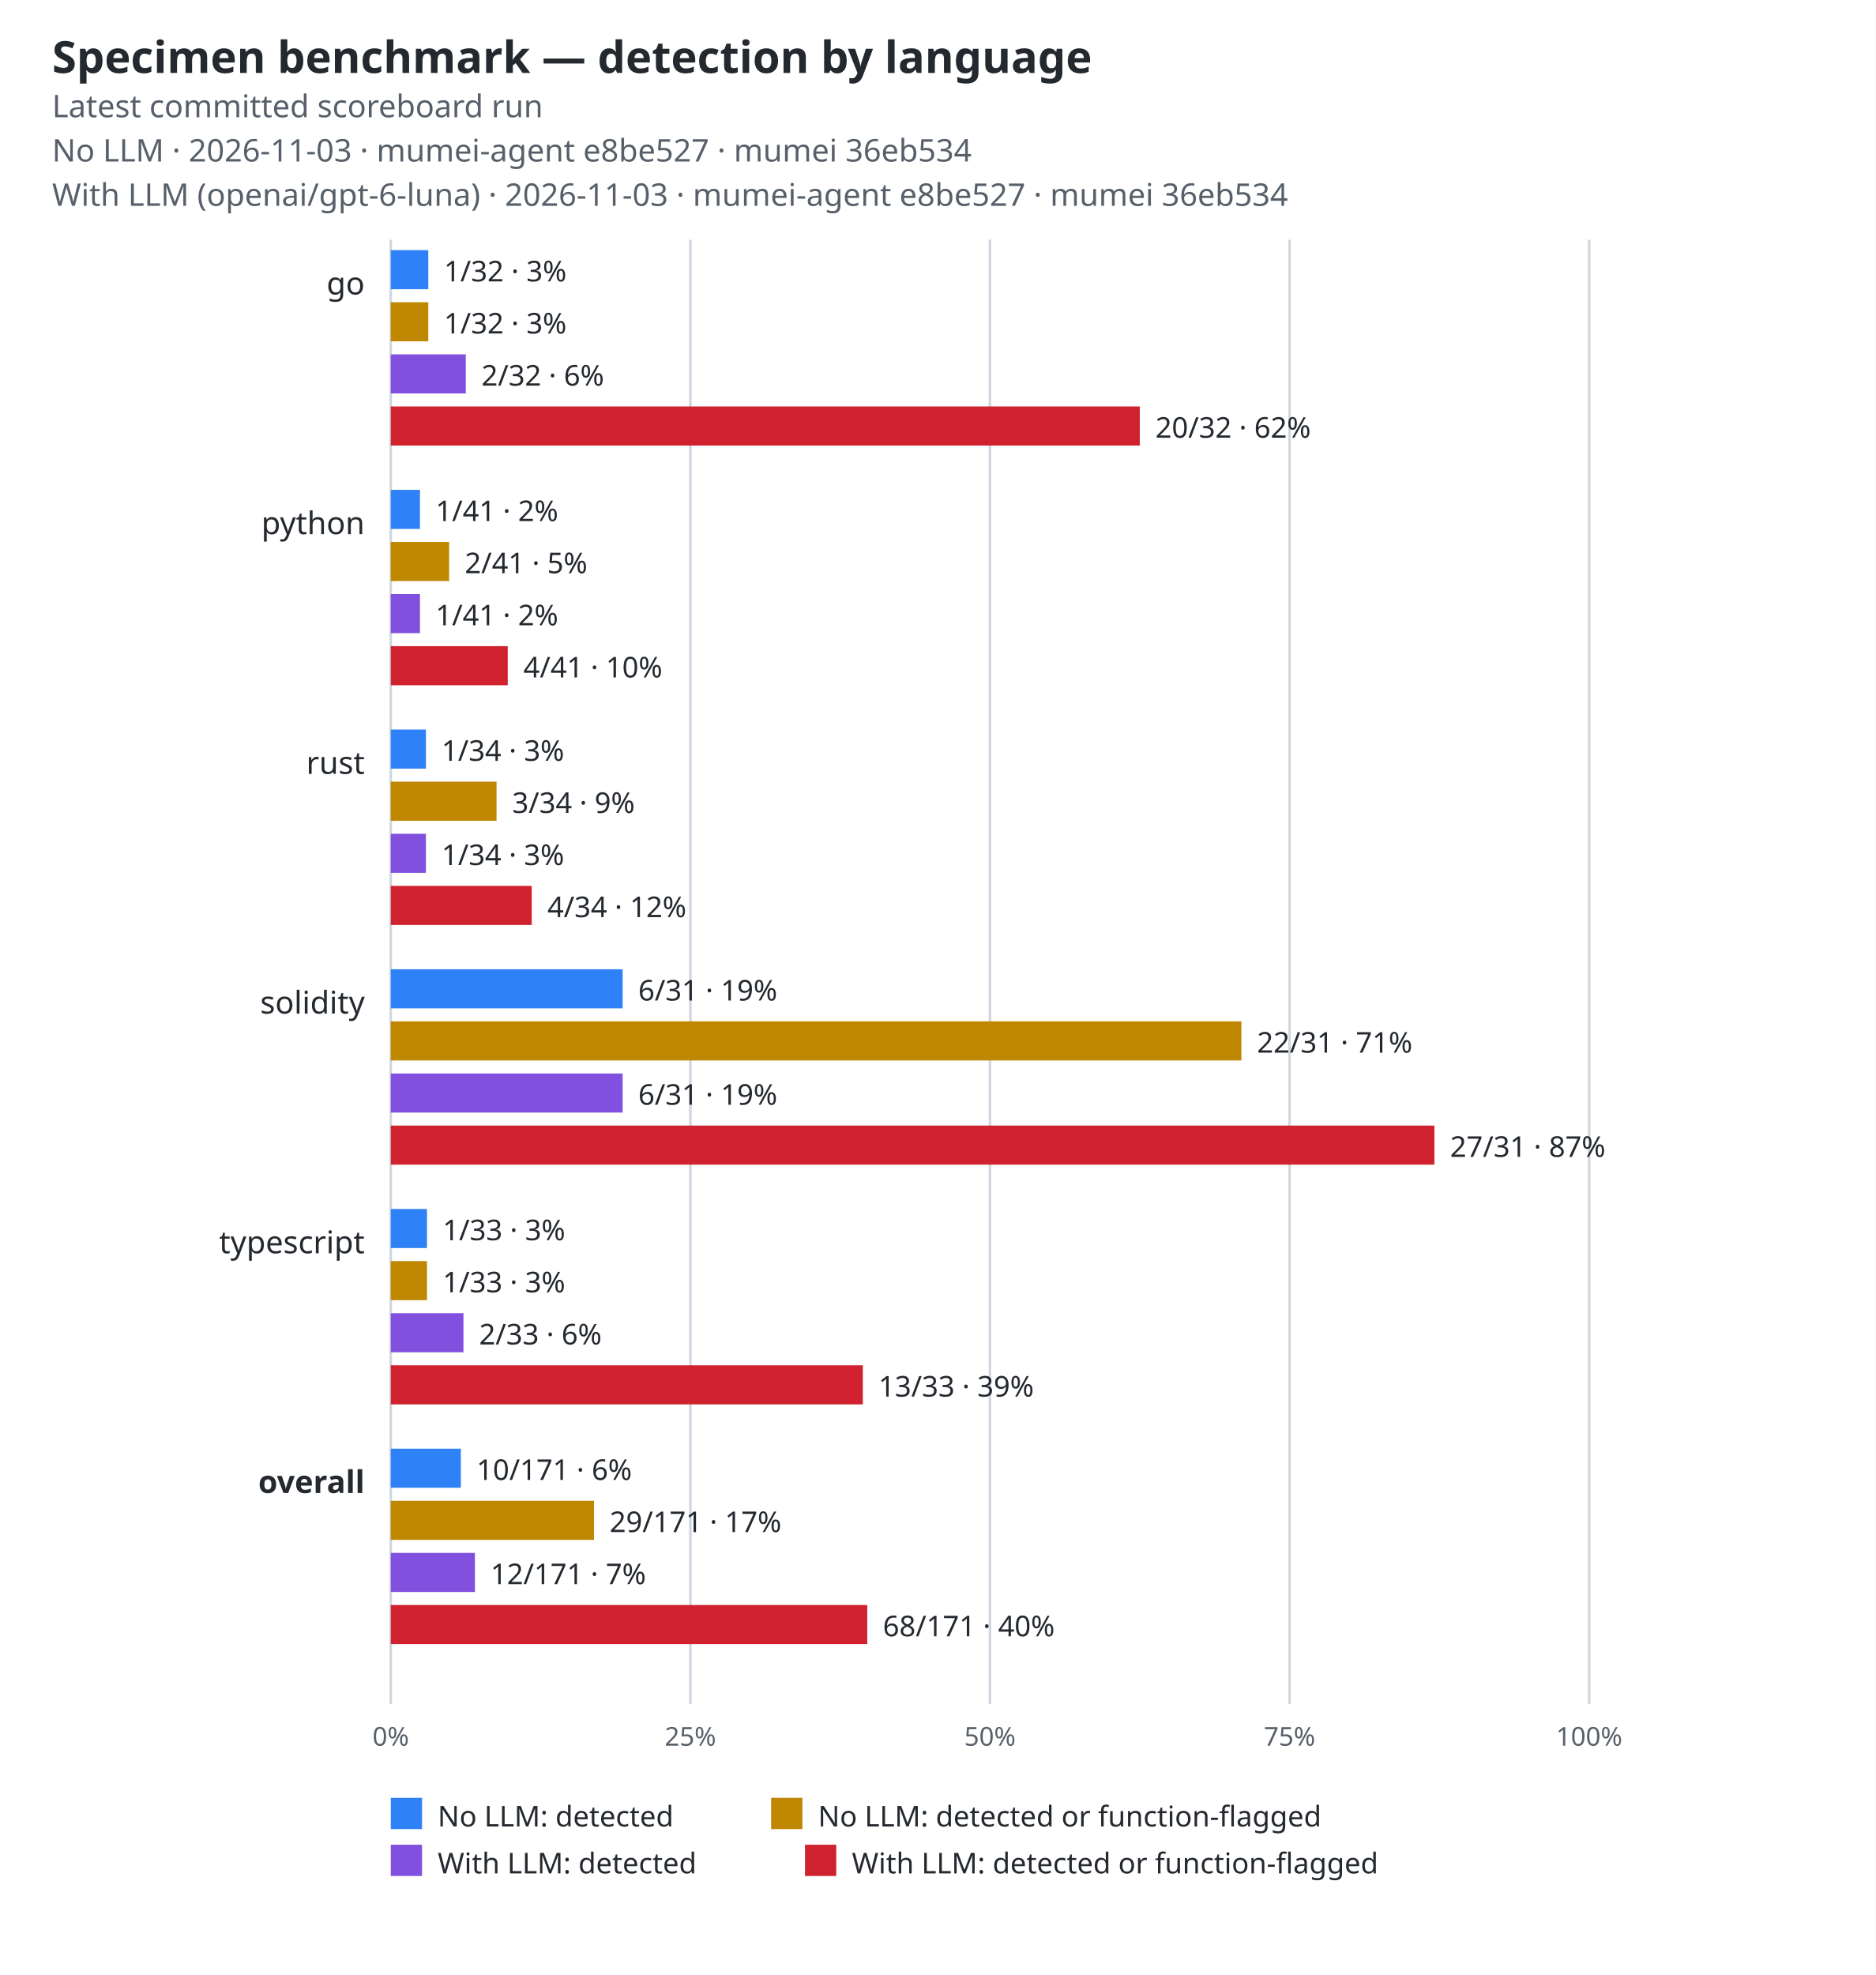
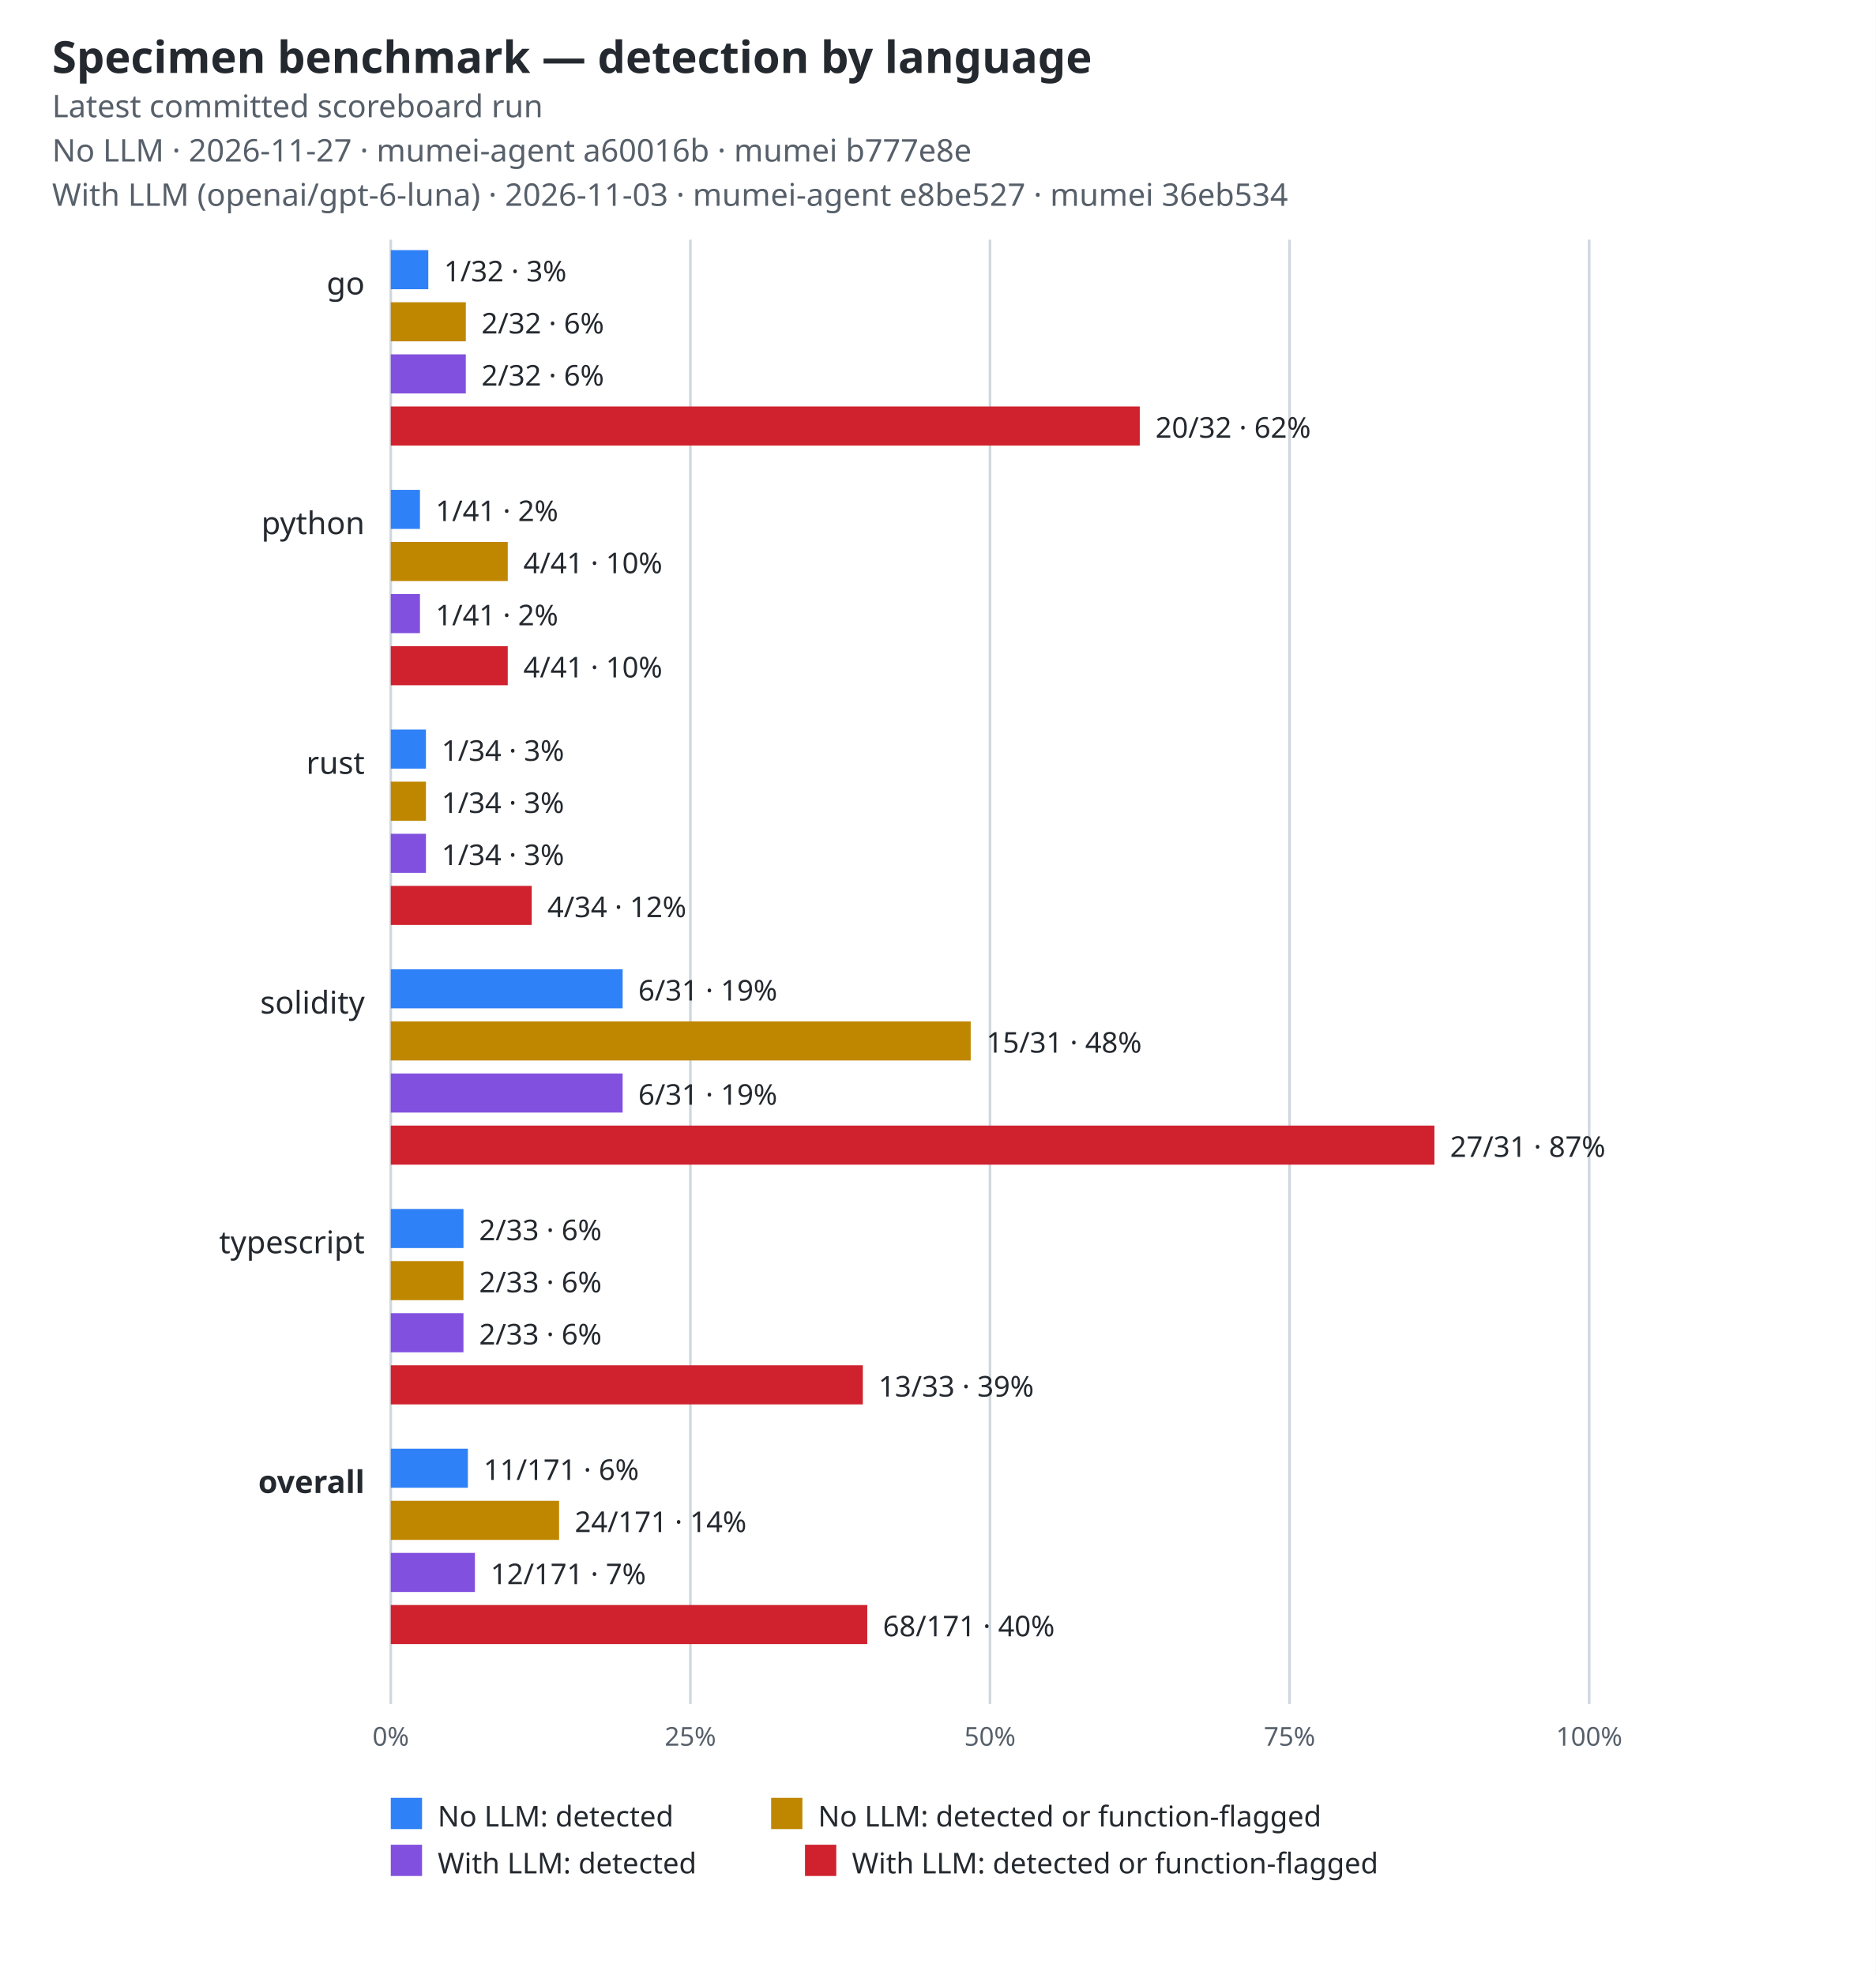
<svg xmlns="http://www.w3.org/2000/svg" viewBox="0 0 720 758" font-family="sans-serif">
  <rect width="720" height="758" fill="white" />
  <text x="20" y="28" font-size="17" font-weight="bold" fill="#24292f">Specimen benchmark — detection by language</text>
  <text x="20" y="45" font-size="12" fill="#57606a">Latest committed scoreboard run</text>
-   <text x="20" y="62" font-size="12" fill="#57606a">No LLM · 2026-11-03 · mumei-agent e8be527 · mumei 36eb534</text>
+   <text x="20" y="62" font-size="12" fill="#57606a">No LLM · 2026-11-27 · mumei-agent a60016b · mumei b777e8e</text>
  <text x="20" y="79" font-size="12" fill="#57606a">With LLM (openai/gpt-6-luna) · 2026-11-03 · mumei-agent e8be527 · mumei 36eb534</text>
  <line x1="150.0" y1="92" x2="150.0" y2="654" stroke="#d0d7de" stroke-width="1" />
  <text x="150.0" y="670" font-size="10" fill="#57606a" text-anchor="middle">0%</text>
  <line x1="265.0" y1="92" x2="265.0" y2="654" stroke="#d0d7de" stroke-width="1" />
  <text x="265.0" y="670" font-size="10" fill="#57606a" text-anchor="middle">25%</text>
  <line x1="380.0" y1="92" x2="380.0" y2="654" stroke="#d0d7de" stroke-width="1" />
  <text x="380.0" y="670" font-size="10" fill="#57606a" text-anchor="middle">50%</text>
  <line x1="495.0" y1="92" x2="495.0" y2="654" stroke="#d0d7de" stroke-width="1" />
  <text x="495.0" y="670" font-size="10" fill="#57606a" text-anchor="middle">75%</text>
  <line x1="610.0" y1="92" x2="610.0" y2="654" stroke="#d0d7de" stroke-width="1" />
  <text x="610.0" y="670" font-size="10" fill="#57606a" text-anchor="middle">100%</text>
  <text x="140" y="113" font-size="12" font-weight="normal" fill="#24292f" text-anchor="end">go</text>
  <rect x="150" y="96" width="14.4" height="15" fill="#2f81f7" />
  <text x="170.4" y="108" font-size="11" fill="#24292f">1/32 · 3%</text>
-   <rect x="150" y="116" width="14.4" height="15" fill="#bf8700" />
-   <text x="170.4" y="128" font-size="11" fill="#24292f">1/32 · 3%</text>
+   <rect x="150" y="116" width="28.8" height="15" fill="#bf8700" />
+   <text x="184.8" y="128" font-size="11" fill="#24292f">2/32 · 6%</text>
  <rect x="150" y="136" width="28.8" height="15" fill="#8250df" />
  <text x="184.8" y="148" font-size="11" fill="#24292f">2/32 · 6%</text>
  <rect x="150" y="156" width="287.5" height="15" fill="#cf222e" />
  <text x="443.5" y="168" font-size="11" fill="#24292f">20/32 · 62%</text>
  <text x="140" y="205" font-size="12" font-weight="normal" fill="#24292f" text-anchor="end">python</text>
  <rect x="150" y="188" width="11.2" height="15" fill="#2f81f7" />
  <text x="167.2" y="200" font-size="11" fill="#24292f">1/41 · 2%</text>
-   <rect x="150" y="208" width="22.4" height="15" fill="#bf8700" />
-   <text x="178.4" y="220" font-size="11" fill="#24292f">2/41 · 5%</text>
+   <rect x="150" y="208" width="44.9" height="15" fill="#bf8700" />
+   <text x="200.9" y="220" font-size="11" fill="#24292f">4/41 · 10%</text>
  <rect x="150" y="228" width="11.2" height="15" fill="#8250df" />
  <text x="167.2" y="240" font-size="11" fill="#24292f">1/41 · 2%</text>
  <rect x="150" y="248" width="44.9" height="15" fill="#cf222e" />
  <text x="200.9" y="260" font-size="11" fill="#24292f">4/41 · 10%</text>
  <text x="140" y="297" font-size="12" font-weight="normal" fill="#24292f" text-anchor="end">rust</text>
  <rect x="150" y="280" width="13.5" height="15" fill="#2f81f7" />
  <text x="169.5" y="292" font-size="11" fill="#24292f">1/34 · 3%</text>
-   <rect x="150" y="300" width="40.6" height="15" fill="#bf8700" />
-   <text x="196.6" y="312" font-size="11" fill="#24292f">3/34 · 9%</text>
+   <rect x="150" y="300" width="13.5" height="15" fill="#bf8700" />
+   <text x="169.5" y="312" font-size="11" fill="#24292f">1/34 · 3%</text>
  <rect x="150" y="320" width="13.5" height="15" fill="#8250df" />
  <text x="169.5" y="332" font-size="11" fill="#24292f">1/34 · 3%</text>
  <rect x="150" y="340" width="54.1" height="15" fill="#cf222e" />
  <text x="210.1" y="352" font-size="11" fill="#24292f">4/34 · 12%</text>
  <text x="140" y="389" font-size="12" font-weight="normal" fill="#24292f" text-anchor="end">solidity</text>
  <rect x="150" y="372" width="89.0" height="15" fill="#2f81f7" />
  <text x="245.0" y="384" font-size="11" fill="#24292f">6/31 · 19%</text>
-   <rect x="150" y="392" width="326.5" height="15" fill="#bf8700" />
-   <text x="482.5" y="404" font-size="11" fill="#24292f">22/31 · 71%</text>
+   <rect x="150" y="392" width="222.6" height="15" fill="#bf8700" />
+   <text x="378.6" y="404" font-size="11" fill="#24292f">15/31 · 48%</text>
  <rect x="150" y="412" width="89.0" height="15" fill="#8250df" />
  <text x="245.0" y="424" font-size="11" fill="#24292f">6/31 · 19%</text>
  <rect x="150" y="432" width="400.6" height="15" fill="#cf222e" />
  <text x="556.6" y="444" font-size="11" fill="#24292f">27/31 · 87%</text>
  <text x="140" y="481" font-size="12" font-weight="normal" fill="#24292f" text-anchor="end">typescript</text>
-   <rect x="150" y="464" width="13.9" height="15" fill="#2f81f7" />
-   <text x="169.9" y="476" font-size="11" fill="#24292f">1/33 · 3%</text>
-   <rect x="150" y="484" width="13.9" height="15" fill="#bf8700" />
-   <text x="169.9" y="496" font-size="11" fill="#24292f">1/33 · 3%</text>
+   <rect x="150" y="464" width="27.9" height="15" fill="#2f81f7" />
+   <text x="183.9" y="476" font-size="11" fill="#24292f">2/33 · 6%</text>
+   <rect x="150" y="484" width="27.9" height="15" fill="#bf8700" />
+   <text x="183.9" y="496" font-size="11" fill="#24292f">2/33 · 6%</text>
  <rect x="150" y="504" width="27.9" height="15" fill="#8250df" />
  <text x="183.9" y="516" font-size="11" fill="#24292f">2/33 · 6%</text>
  <rect x="150" y="524" width="181.2" height="15" fill="#cf222e" />
  <text x="337.2" y="536" font-size="11" fill="#24292f">13/33 · 39%</text>
  <text x="140" y="573" font-size="12" font-weight="bold" fill="#24292f" text-anchor="end">overall</text>
-   <rect x="150" y="556" width="26.9" height="15" fill="#2f81f7" />
-   <text x="182.9" y="568" font-size="11" fill="#24292f">10/171 · 6%</text>
-   <rect x="150" y="576" width="78.0" height="15" fill="#bf8700" />
-   <text x="234.0" y="588" font-size="11" fill="#24292f">29/171 · 17%</text>
+   <rect x="150" y="556" width="29.6" height="15" fill="#2f81f7" />
+   <text x="185.6" y="568" font-size="11" fill="#24292f">11/171 · 6%</text>
+   <rect x="150" y="576" width="64.6" height="15" fill="#bf8700" />
+   <text x="220.6" y="588" font-size="11" fill="#24292f">24/171 · 14%</text>
  <rect x="150" y="596" width="32.3" height="15" fill="#8250df" />
  <text x="188.3" y="608" font-size="11" fill="#24292f">12/171 · 7%</text>
  <rect x="150" y="616" width="182.9" height="15" fill="#cf222e" />
  <text x="338.9" y="628" font-size="11" fill="#24292f">68/171 · 40%</text>
  <rect x="150" y="690" width="12" height="12" fill="#2f81f7" />
  <text x="168" y="701" font-size="11" fill="#24292f">No LLM: detected</text>
  <rect x="296" y="690" width="12" height="12" fill="#bf8700" />
  <text x="314" y="701" font-size="11" fill="#24292f">No LLM: detected or function-flagged</text>
  <rect x="150" y="708" width="12" height="12" fill="#8250df" />
  <text x="168" y="719" font-size="11" fill="#24292f">With LLM: detected</text>
  <rect x="309" y="708" width="12" height="12" fill="#cf222e" />
  <text x="327" y="719" font-size="11" fill="#24292f">With LLM: detected or function-flagged</text>
</svg>
